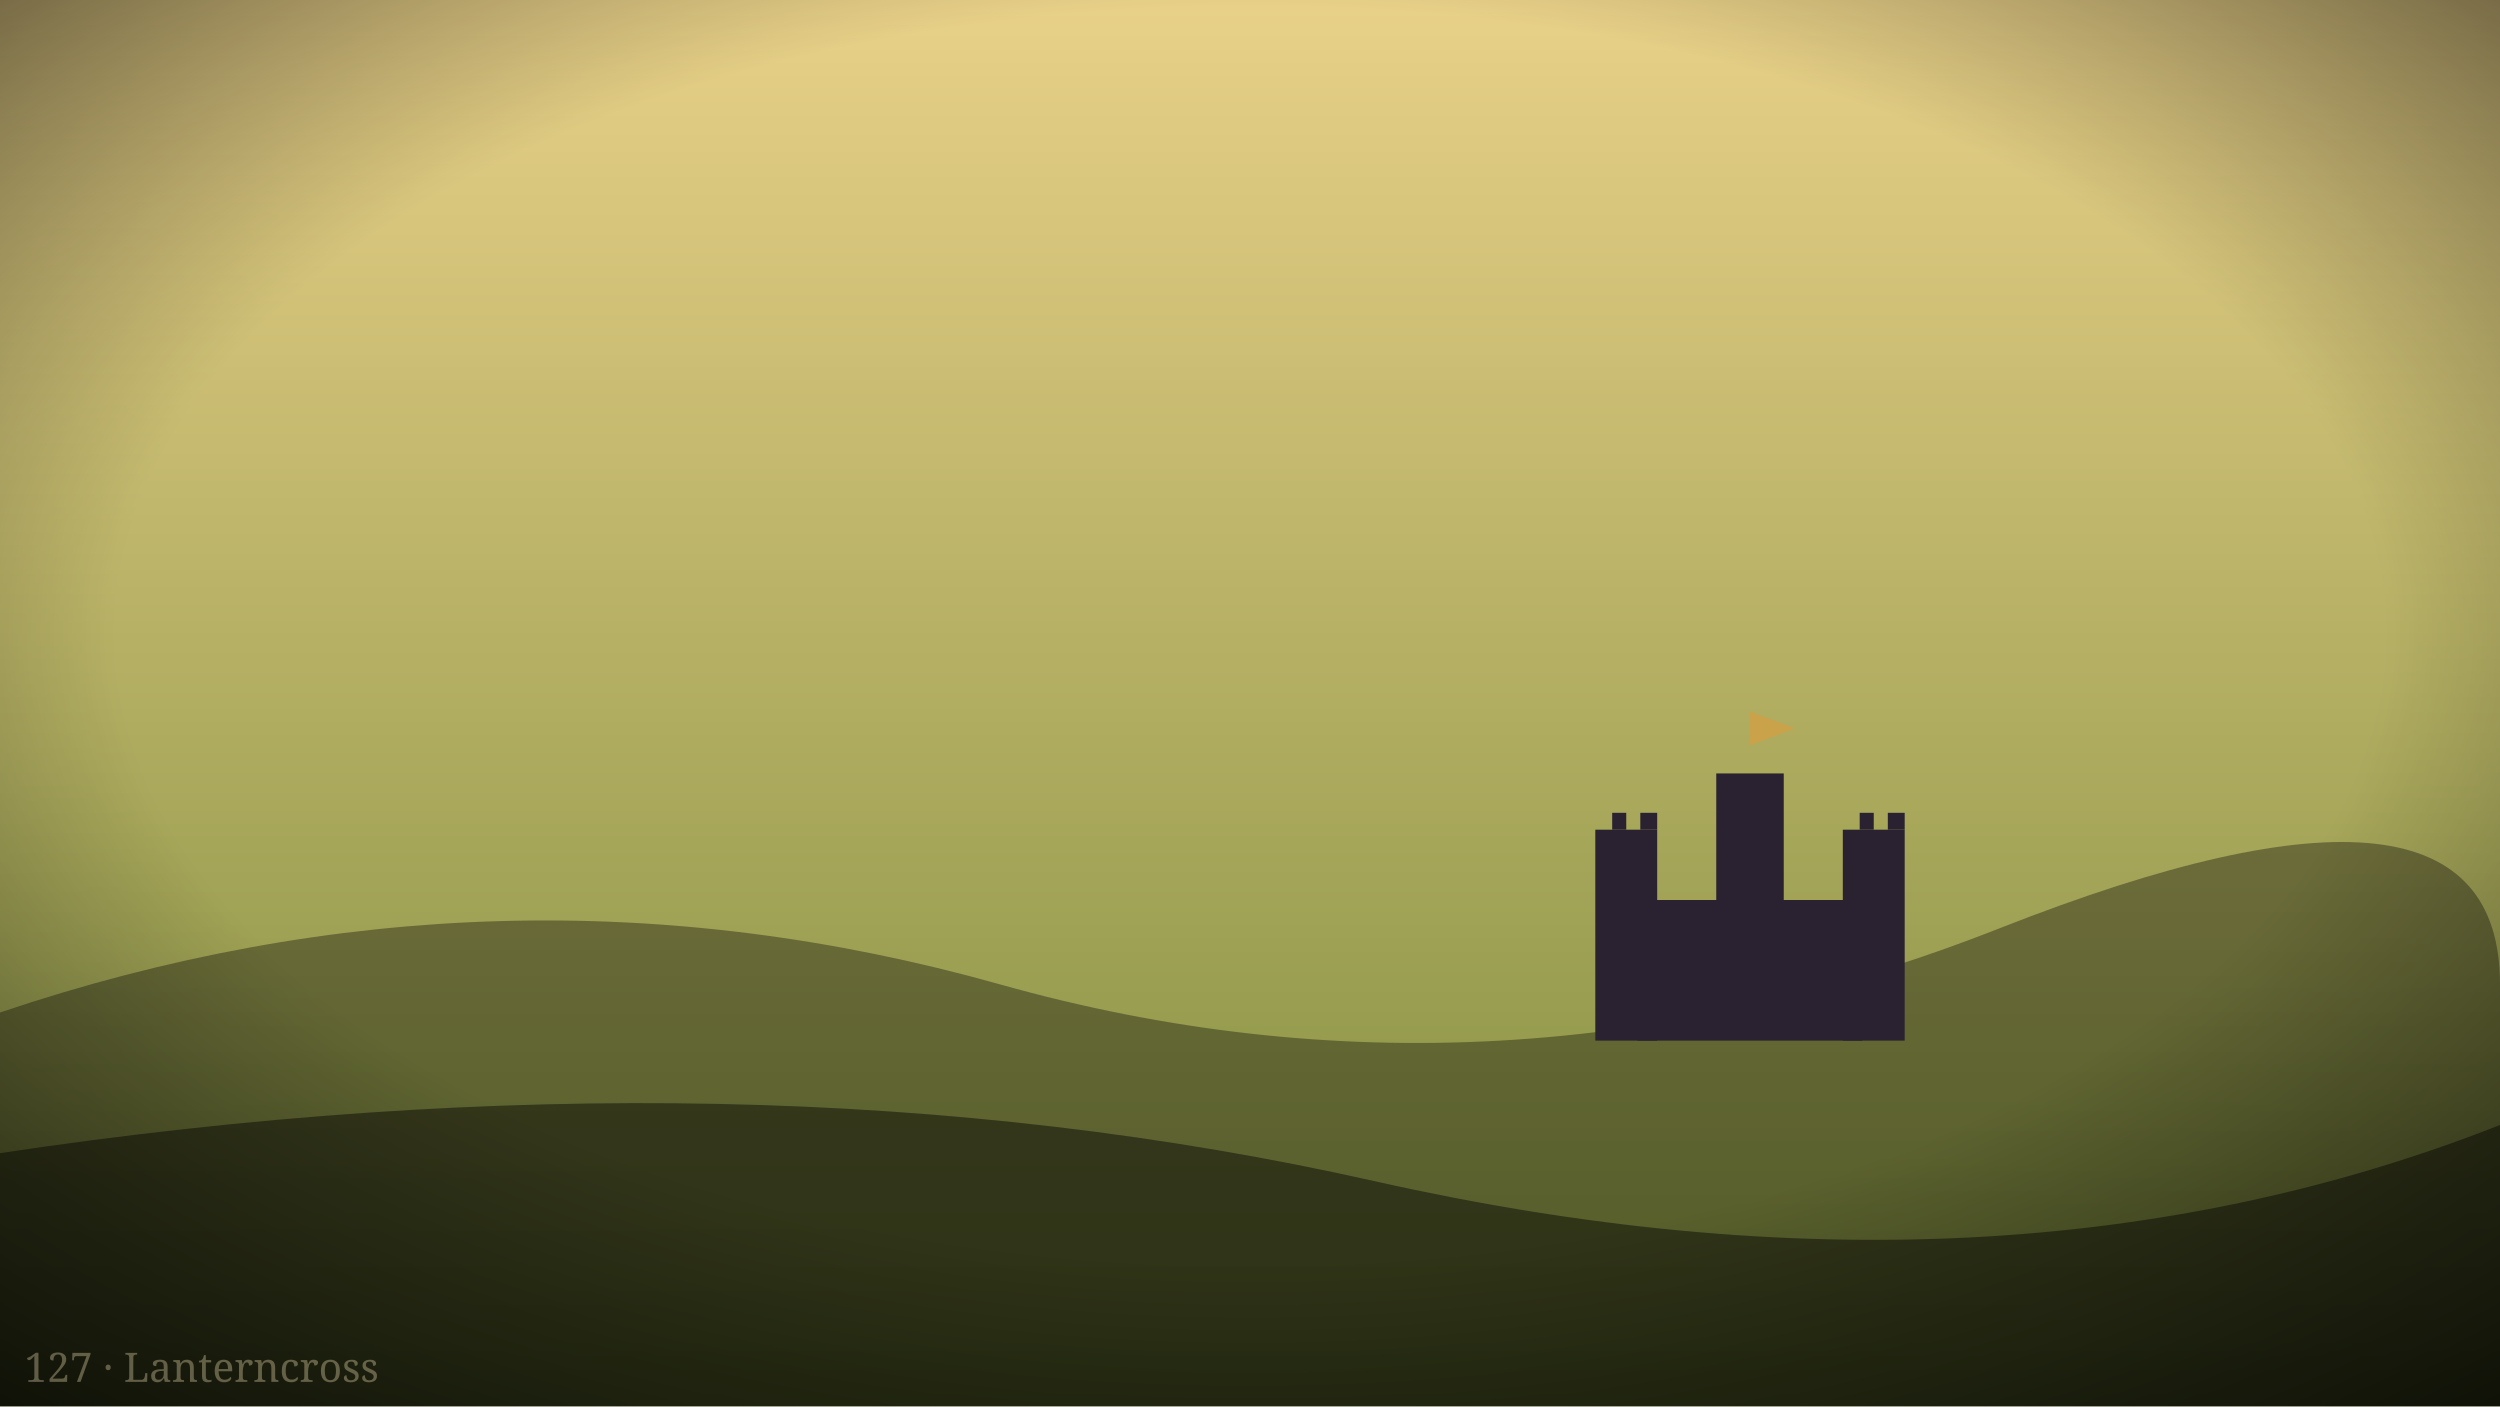
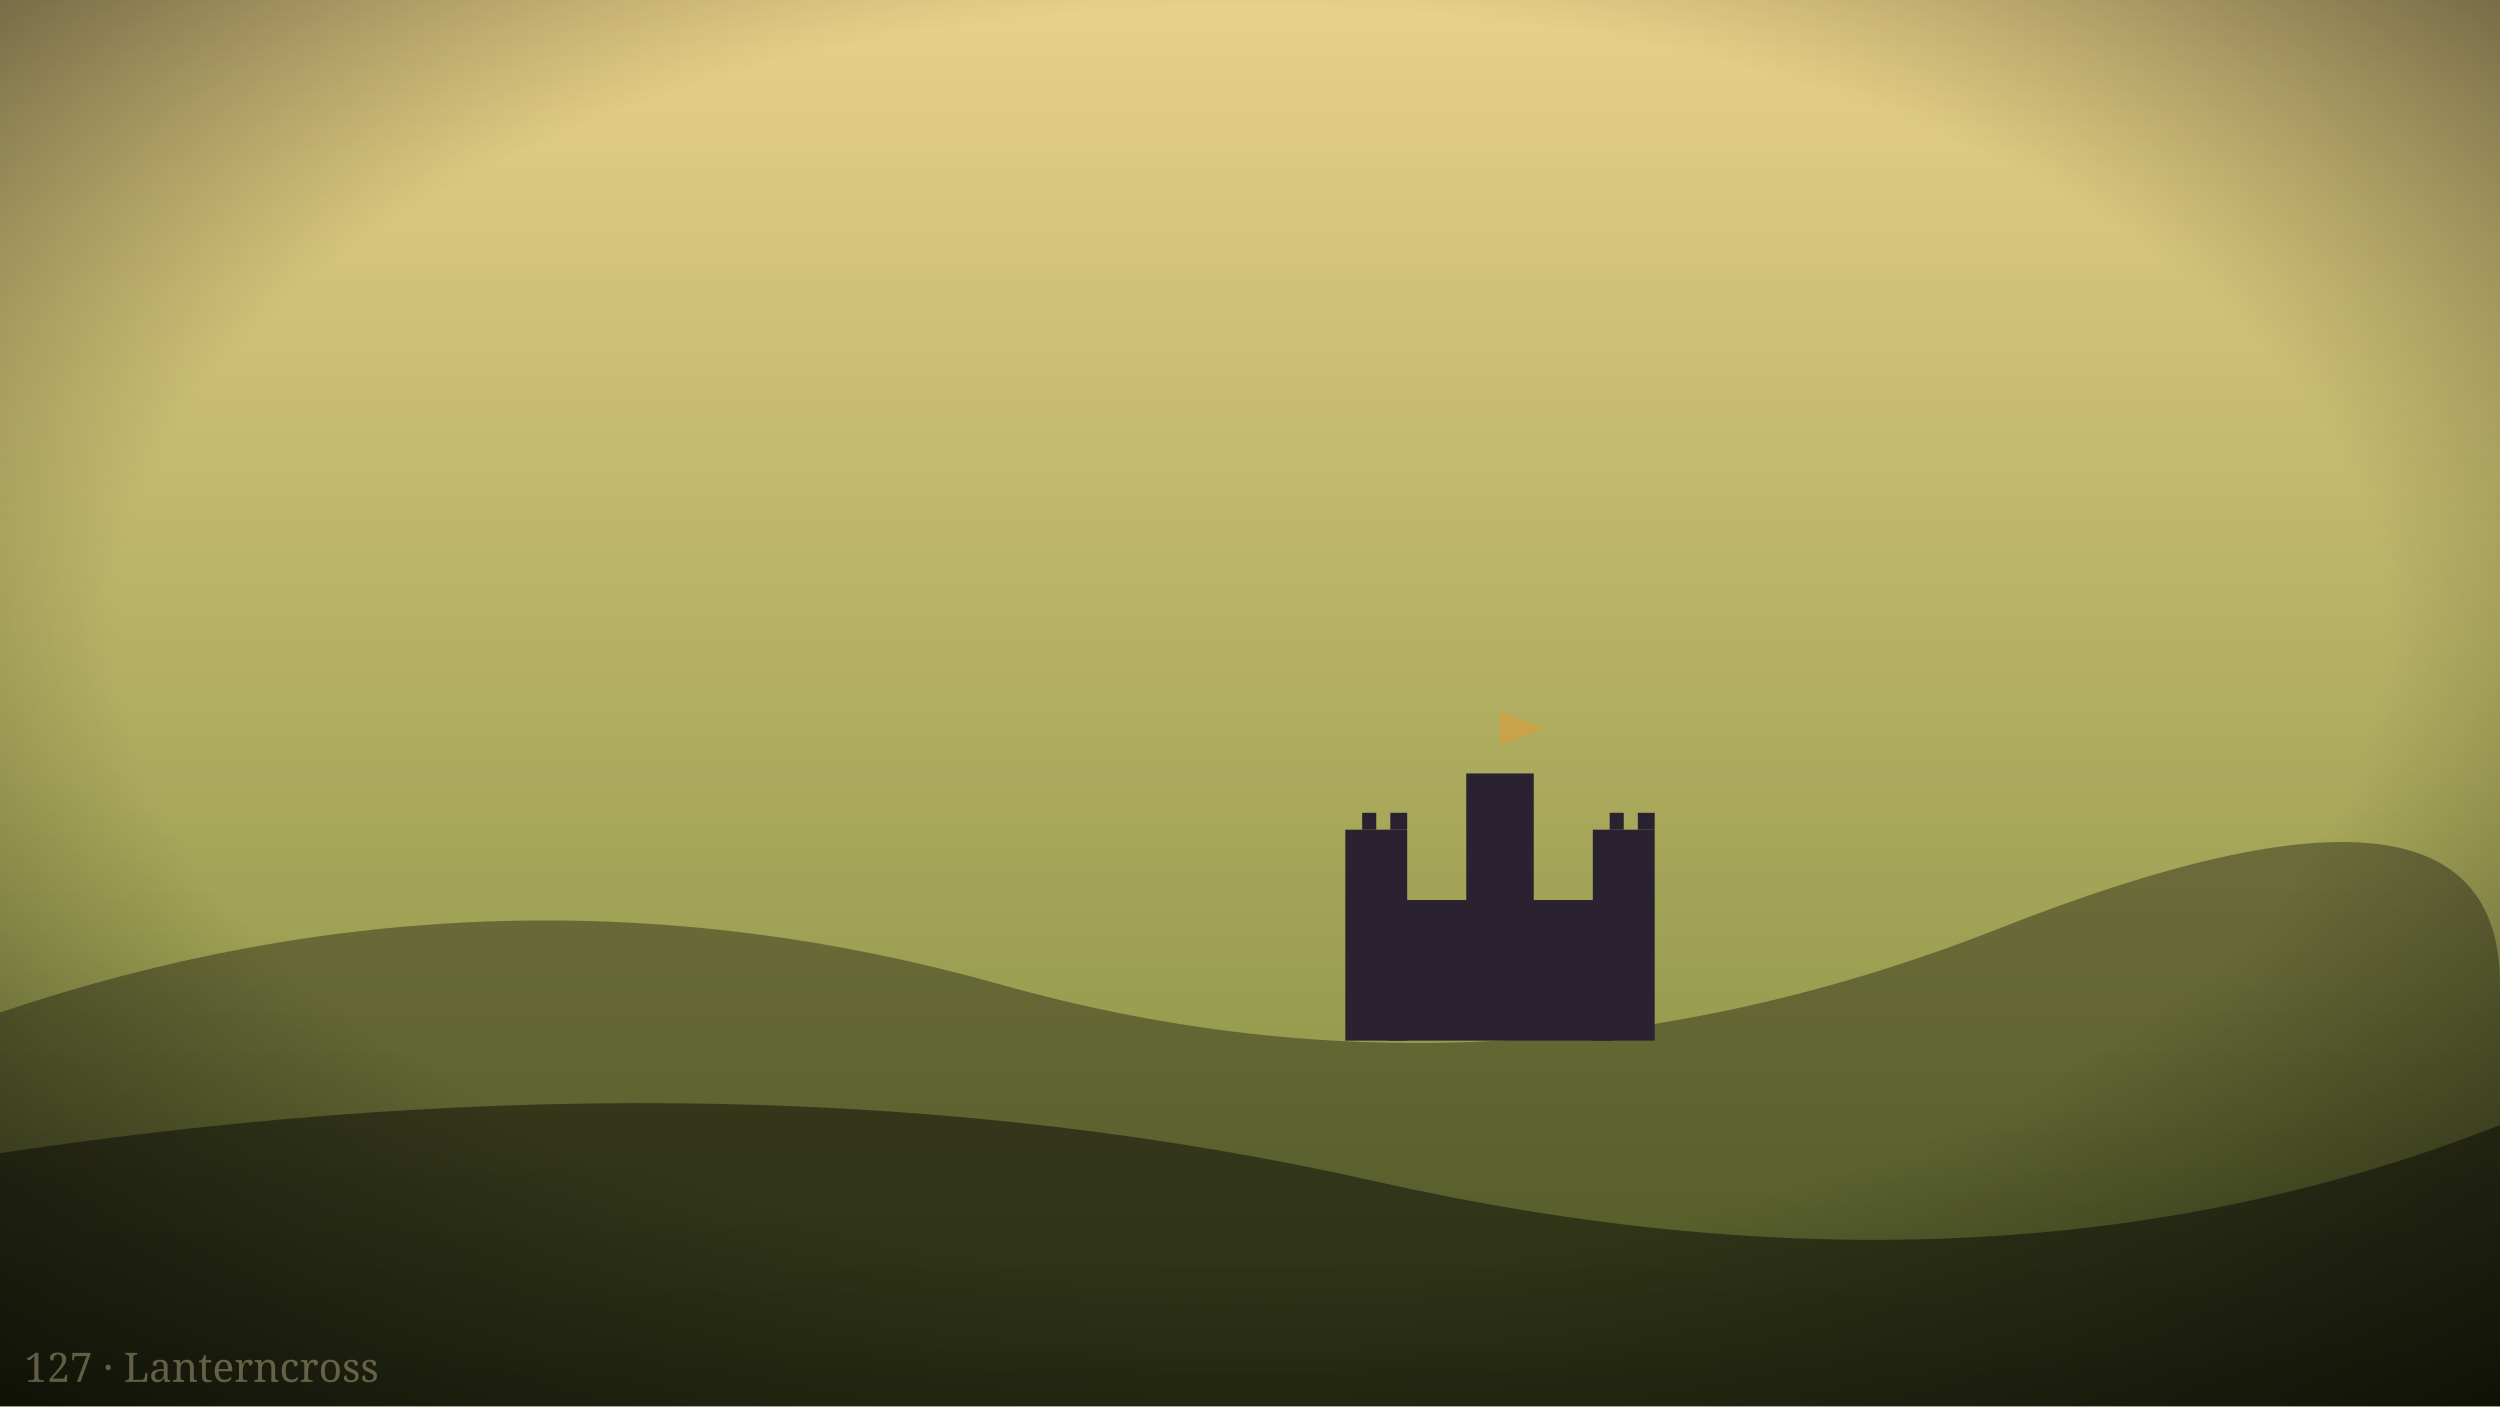
<svg xmlns="http://www.w3.org/2000/svg" viewBox="0 0 800 450" width="800" height="450">
  <defs>
    <linearGradient id="g" x1="0" y1="0" x2="0" y2="1">
      <stop offset="0" stop-color="#e8d088" />
      <stop offset="1" stop-color="#7a8a3a" />
    </linearGradient>
    <radialGradient id="v" cx="0.5" cy="0.45" r="0.75">
      <stop offset="0.6" stop-color="#000" stop-opacity="0" />
      <stop offset="1" stop-color="#000" stop-opacity="0.65" />
    </radialGradient>
  </defs>
  <rect width="800" height="450" fill="url(#g)" />
  <path d="M0 324 Q 160 270 320 315 T 640 297 T 800 315 V 450 H 0 Z" fill="#000" fill-opacity="0.35" />
  <path d="M0 369 Q 240 333 440 378 T 800 360 V 450 H 0 Z" fill="#000" fill-opacity="0.45" />
-   <g transform="translate(560 315) scale(0.9)" fill="#2a2230">
+   <g transform="translate(480 315) scale(0.9)" fill="#2a2230">
    <rect x="-40" y="-30" width="80" height="50" />
    <rect x="-55" y="-55" width="22" height="75" />
    <rect x="33" y="-55" width="22" height="75" />
    <rect x="-12" y="-75" width="24" height="45" />
    <path d="M-55 -55 h6 v-6 h5 v6 h5 v-6 h6 v6 M33 -55 h6 v-6 h5 v6 h5 v-6 h6 v6" />
    <path d="M0 -75 v-22 l16 6 -16 6" fill="#c9a24a" />
  </g>
  <rect width="800" height="450" fill="url(#v)" />
  <text x="7.8" y="442.2" font-family="Georgia,serif" font-size="13" fill="#f3e3b5" fill-opacity="0.35">127 · Lanterncross</text>
</svg>
